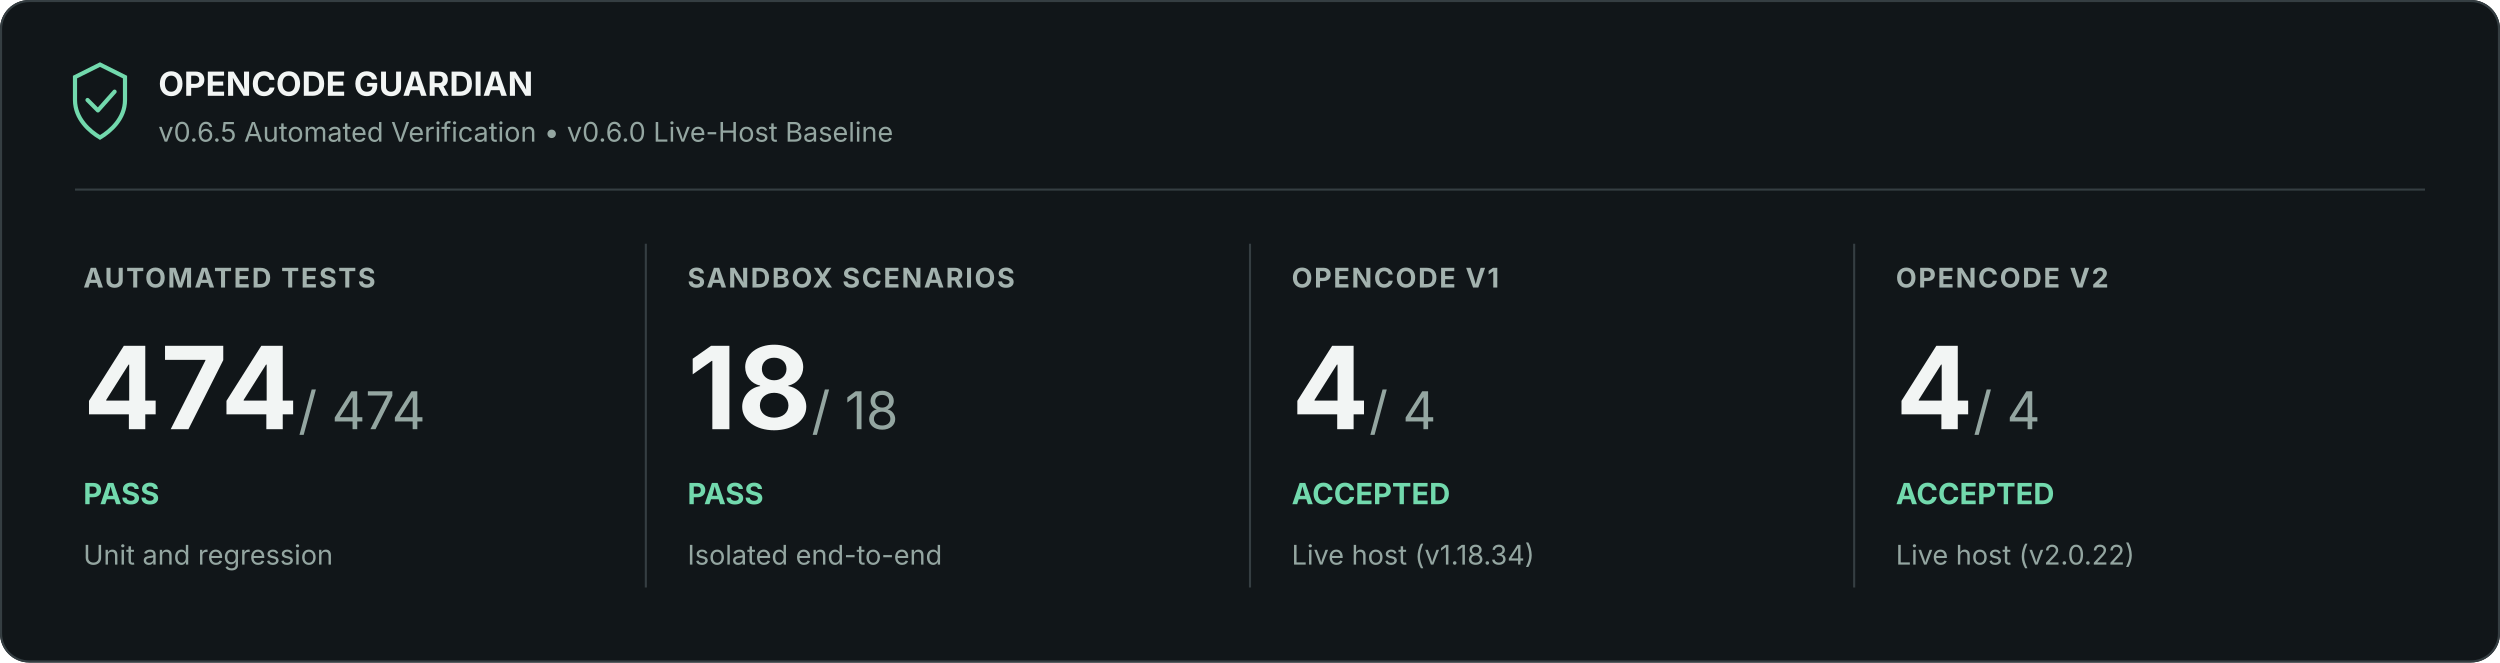
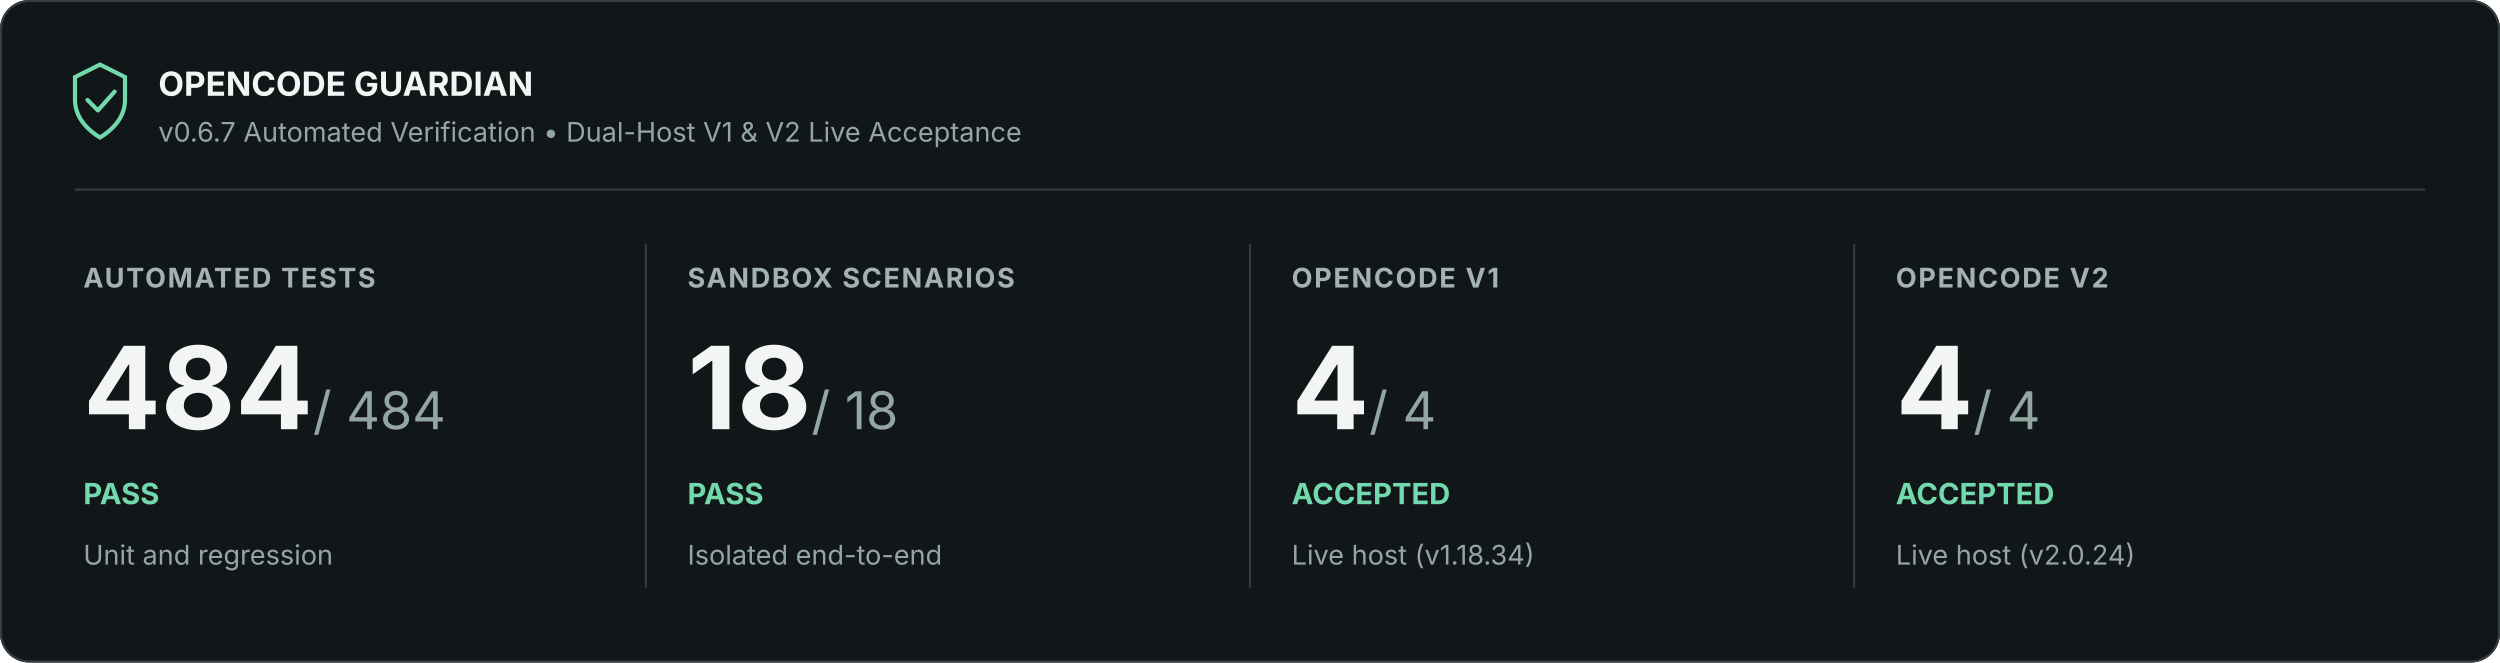
<svg xmlns="http://www.w3.org/2000/svg" width="1200" height="318" viewBox="0 0 1200 318" role="img" aria-labelledby="title description">
  <rect width="1200" height="318" rx="14" fill="#111619" />
  <rect x=".5" y=".5" width="1199" height="317" rx="13.5" stroke="#353e42" fill="none" />
  <path d="M36 37l12-6 12 6v11c0 9-7 15-12 18-5-3-12-9-12-18z" fill="none" stroke="#72d9ad" stroke-width="2" />
  <path d="m42 48 5 5 8-9" fill="none" stroke="#72d9ad" stroke-width="2" stroke-linejoin="round" stroke-linecap="round" />
  <text x="76" y="46" font-family="Inter, Segoe UI, Arial, sans-serif" font-size="16" font-weight="700" fill="#f2f5f4">OPENCODE GUARDIAN</text>
-   <text x="76" y="68" font-family="Inter, Segoe UI, Arial, sans-serif" font-size="13" fill="#94a6a1">v0.6.5 Automated Verification • v0.6.0 Live-Host Baseline</text>
+   <text x="76" y="68" font-family="Inter, Segoe UI, Arial, sans-serif" font-size="13" fill="#94a6a1">v0.6.7 Automated Verification • Dual-Host V1 &amp; V2 Live Acceptance</text>
  <path d="M36 91H1164" stroke="#353e42" />
  <text x="40" y="138" font-family="Inter, Segoe UI, Arial, sans-serif" font-size="13" font-weight="700" letter-spacing=".8" fill="#a3b2ae">AUTOMATED TESTS</text>
-   <text x="40" y="206" font-family="Inter, Segoe UI, Arial, sans-serif" font-size="55" font-weight="700" fill="#f2f5f4">474<tspan font-size="25" font-weight="400" fill="#94a6a1"> / 474</tspan>
+   <text x="40" y="206" font-family="Inter, Segoe UI, Arial, sans-serif" font-size="55" font-weight="700" fill="#f2f5f4">484<tspan font-size="25" font-weight="400" fill="#94a6a1"> / 484</tspan>
  </text>
  <text x="40" y="242" font-family="Inter, Segoe UI, Arial, sans-serif" font-size="14" font-weight="700" fill="#72d9ad">PASS</text>
  <text x="40" y="271" font-family="Inter, Segoe UI, Arial, sans-serif" font-size="13" fill="#94a6a1">Unit and regression</text>
  <path d="M310 117v165" stroke="#353e42" />
  <text x="330" y="138" font-family="Inter, Segoe UI, Arial, sans-serif" font-size="13" font-weight="700" letter-spacing=".8" fill="#a3b2ae">SANDBOX SCENARIOS</text>
  <text x="330" y="206" font-family="Inter, Segoe UI, Arial, sans-serif" font-size="55" font-weight="700" fill="#f2f5f4">18<tspan font-size="25" font-weight="400" fill="#94a6a1"> / 18</tspan>
  </text>
  <text x="330" y="242" font-family="Inter, Segoe UI, Arial, sans-serif" font-size="14" font-weight="700" fill="#72d9ad">PASS</text>
  <text x="330" y="271" font-family="Inter, Segoe UI, Arial, sans-serif" font-size="13" fill="#94a6a1">Isolated end-to-end</text>
  <path d="M600 117v165" stroke="#353e42" />
  <text x="620" y="138" font-family="Inter, Segoe UI, Arial, sans-serif" font-size="13" font-weight="700" letter-spacing=".8" fill="#a3b2ae">OPENCODE V1</text>
  <text x="620" y="206" font-family="Inter, Segoe UI, Arial, sans-serif" font-size="55" font-weight="700" fill="#f2f5f4">4<tspan font-size="25" font-weight="400" fill="#94a6a1"> / 4</tspan>
  </text>
  <text x="620" y="242" font-family="Inter, Segoe UI, Arial, sans-serif" font-size="14" font-weight="700" fill="#72d9ad">ACCEPTED</text>
  <text x="620" y="271" font-family="Inter, Segoe UI, Arial, sans-serif" font-size="13" fill="#94a6a1">Live host (v1.18.34)</text>
  <path d="M890 117v165" stroke="#353e42" />
  <text x="910" y="138" font-family="Inter, Segoe UI, Arial, sans-serif" font-size="13" font-weight="700" letter-spacing=".8" fill="#a3b2ae">OPENCODE V2</text>
  <text x="910" y="206" font-family="Inter, Segoe UI, Arial, sans-serif" font-size="55" font-weight="700" fill="#f2f5f4">4<tspan font-size="25" font-weight="400" fill="#94a6a1"> / 4</tspan>
  </text>
  <text x="910" y="242" font-family="Inter, Segoe UI, Arial, sans-serif" font-size="14" font-weight="700" fill="#72d9ad">ACCEPTED</text>
-   <text x="910" y="271" font-family="Inter, Segoe UI, Arial, sans-serif" font-size="13" fill="#94a6a1">Live host (v2.0.22)</text>
+   <text x="910" y="271" font-family="Inter, Segoe UI, Arial, sans-serif" font-size="13" fill="#94a6a1">Live host (v2.0.24)</text>
</svg>
